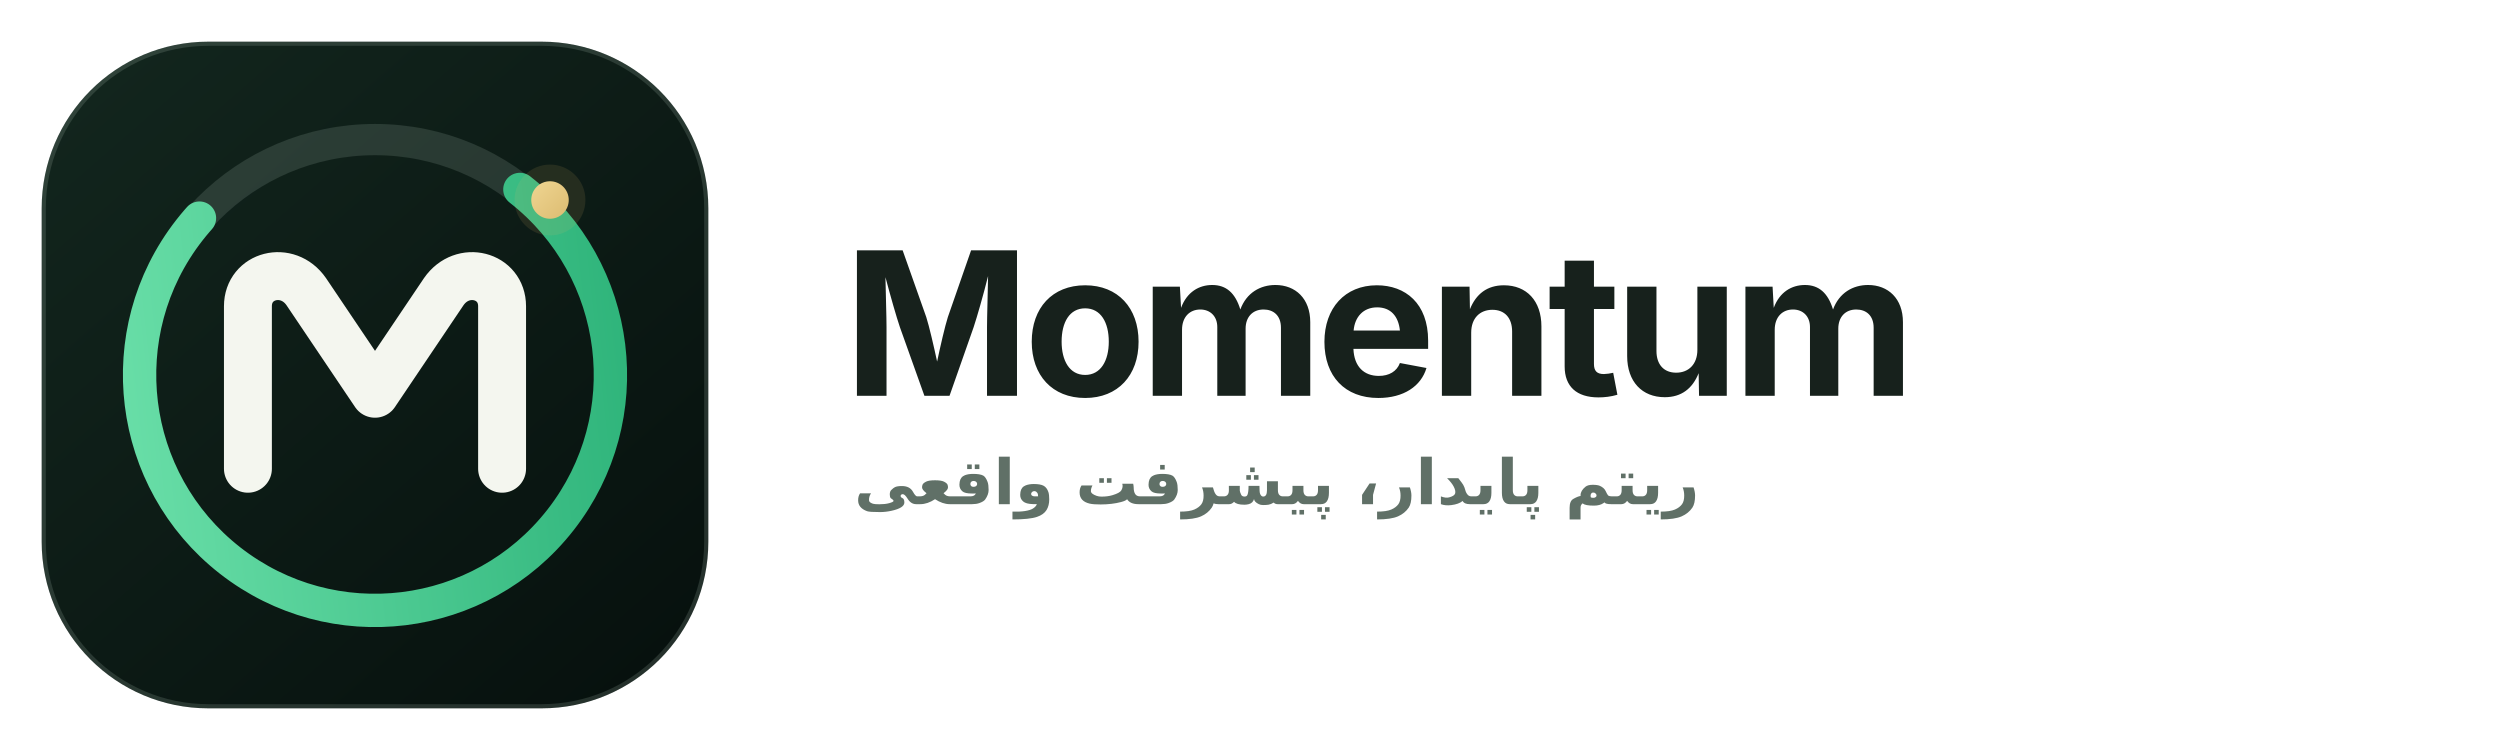
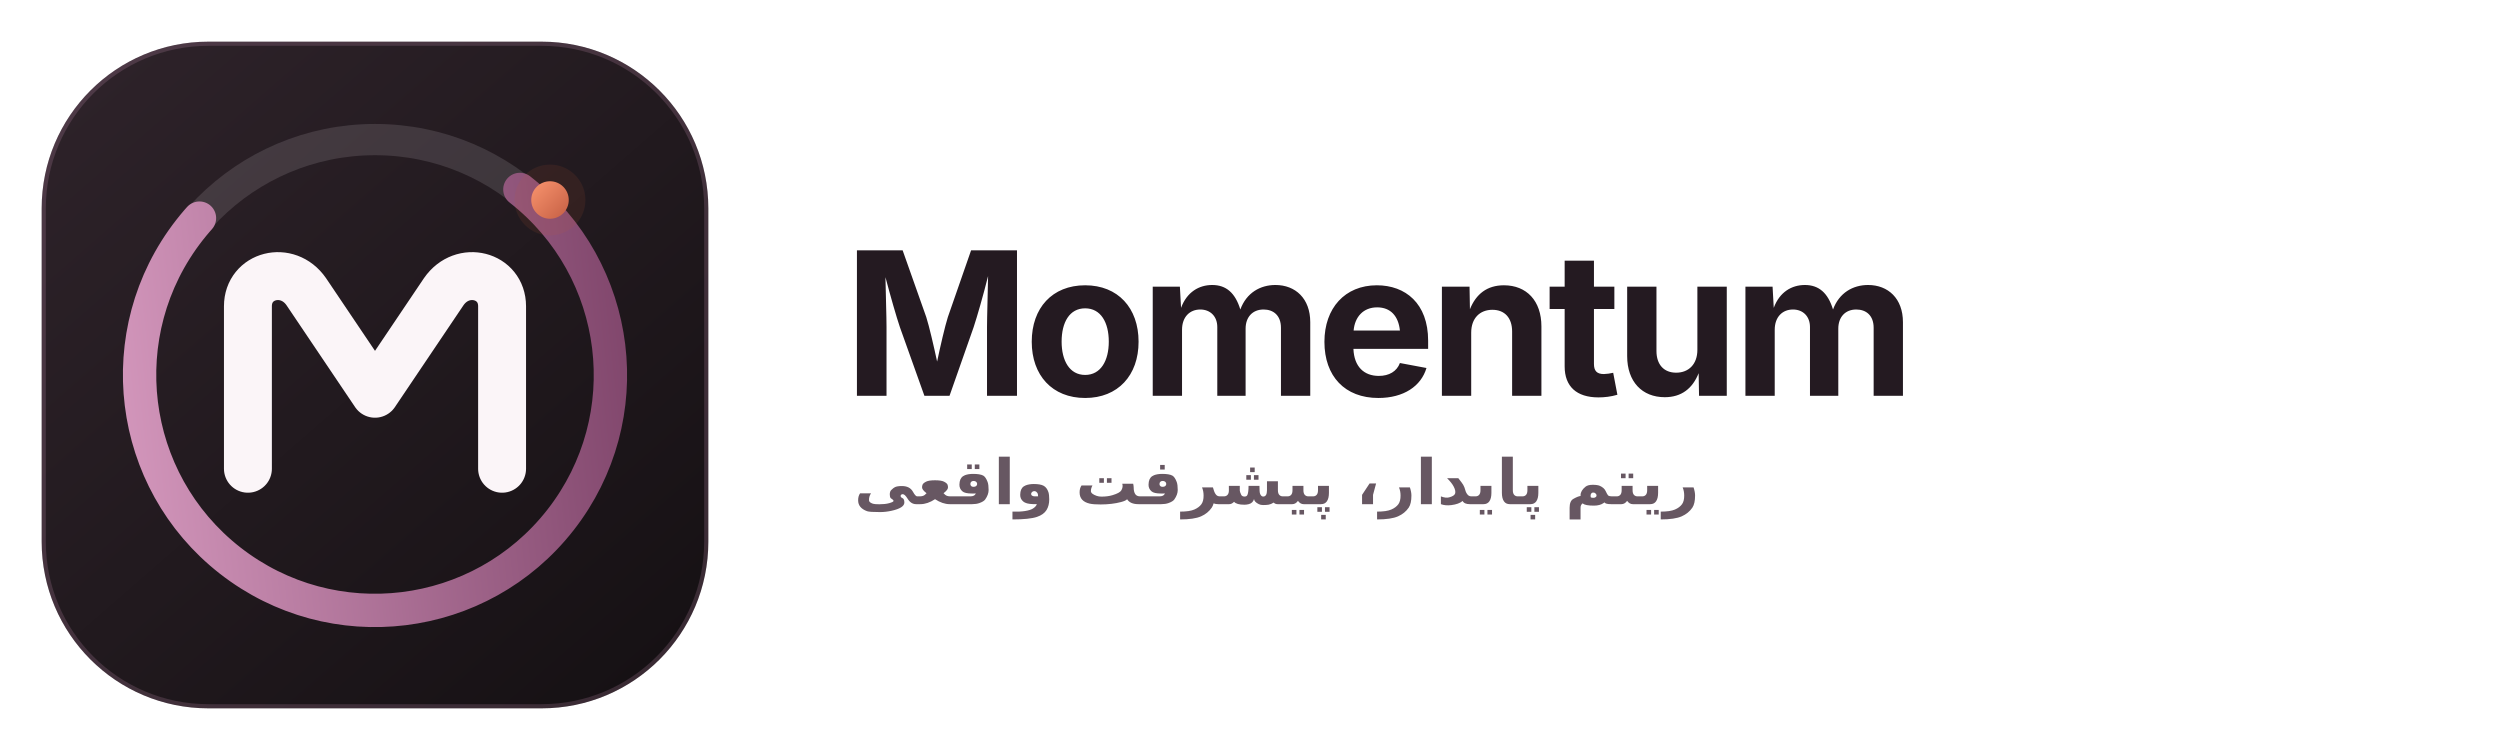
<svg xmlns="http://www.w3.org/2000/svg" width="1200" height="360" viewBox="0 0 1200 360" fill="none">
  <defs>
    <linearGradient id="lockup-background" x1="52" y1="34" x2="307" y2="327" gradientUnits="userSpaceOnUse">
-       <stop stop-color="#12251D" />
-       <stop offset="1" stop-color="#07110E" />
+       <stop stop-color="#2d2229" />
+       <stop offset="1" stop-color="#161114" />
    </linearGradient>
    <linearGradient id="lockup-accent" x1="66" y1="61" x2="297" y2="297" gradientUnits="userSpaceOnUse">
-       <stop stop-color="#72E5AF" />
-       <stop offset="1" stop-color="#25AD73" />
+       <stop stop-color="#e0a3c8" />
+       <stop offset="1" stop-color="#73395f" />
    </linearGradient>
    <linearGradient id="lockup-dot" x1="261" y1="77" x2="285" y2="101" gradientUnits="userSpaceOnUse">
-       <stop stop-color="#F1D895" />
-       <stop offset="1" stop-color="#D8B66A" />
+       <stop stop-color="#ff9a73" />
+       <stop offset="1" stop-color="#b9533a" />
    </linearGradient>
  </defs>
  <g id="symbol">
    <rect x="20" y="20" width="320" height="320" rx="80" fill="url(#lockup-background)" />
-     <rect x="21" y="21" width="318" height="318" rx="79" stroke="#E0F4E9" stroke-opacity=".14" stroke-width="2" />
-     <circle cx="180" cy="180" r="113" stroke="#DFF7EA" stroke-opacity=".13" stroke-width="15" />
+     <rect x="21" y="21" width="318" height="318" rx="79" stroke="#e0a3c8" stroke-opacity=".18" stroke-width="2" />
+     <circle cx="180" cy="180" r="113" stroke="#fbf5f8" stroke-opacity=".13" stroke-width="15" />
    <circle cx="180" cy="180" r="113" stroke="url(#lockup-accent)" stroke-width="16" stroke-linecap="round" stroke-dasharray="540 170" transform="rotate(-52 180 180)" />
-     <path d="M119 225V147C119 132 138 127 147 140L180 189L213 140C222 127 241 132 241 147V225" stroke="#F4F6EF" stroke-width="23" stroke-linecap="round" stroke-linejoin="round" />
-     <circle cx="264" cy="96" r="17" fill="#D8B66A" fill-opacity=".12" />
+     <path d="M119 225V147C119 132 138 127 147 140L180 189L213 140C222 127 241 132 241 147V225" stroke="#fbf5f8" stroke-width="23" stroke-linecap="round" stroke-linejoin="round" />
+     <circle cx="264" cy="96" r="17" fill="#b9533a" fill-opacity=".12" />
    <circle cx="264" cy="96" r="9" fill="url(#lockup-dot)" />
  </g>
-   <g id="wordmark" fill="#17211C">
+   <g id="wordmark" fill="#241a21">
    <text x="405" y="190" font-family="Inter, Arial, sans-serif" font-size="96" font-weight="750" letter-spacing="-3">Momentum</text>
-     <text x="410" y="242" font-family="Vazirmatn, Tahoma, sans-serif" font-size="30" font-weight="600" fill="#607067">ریتم پایدار، پیشرفت واقعی</text>
+     <text x="410" y="242" font-family="Vazirmatn, Tahoma, sans-serif" font-size="30" font-weight="600" fill="#675762">ریتم پایدار، پیشرفت واقعی</text>
  </g>
</svg>
